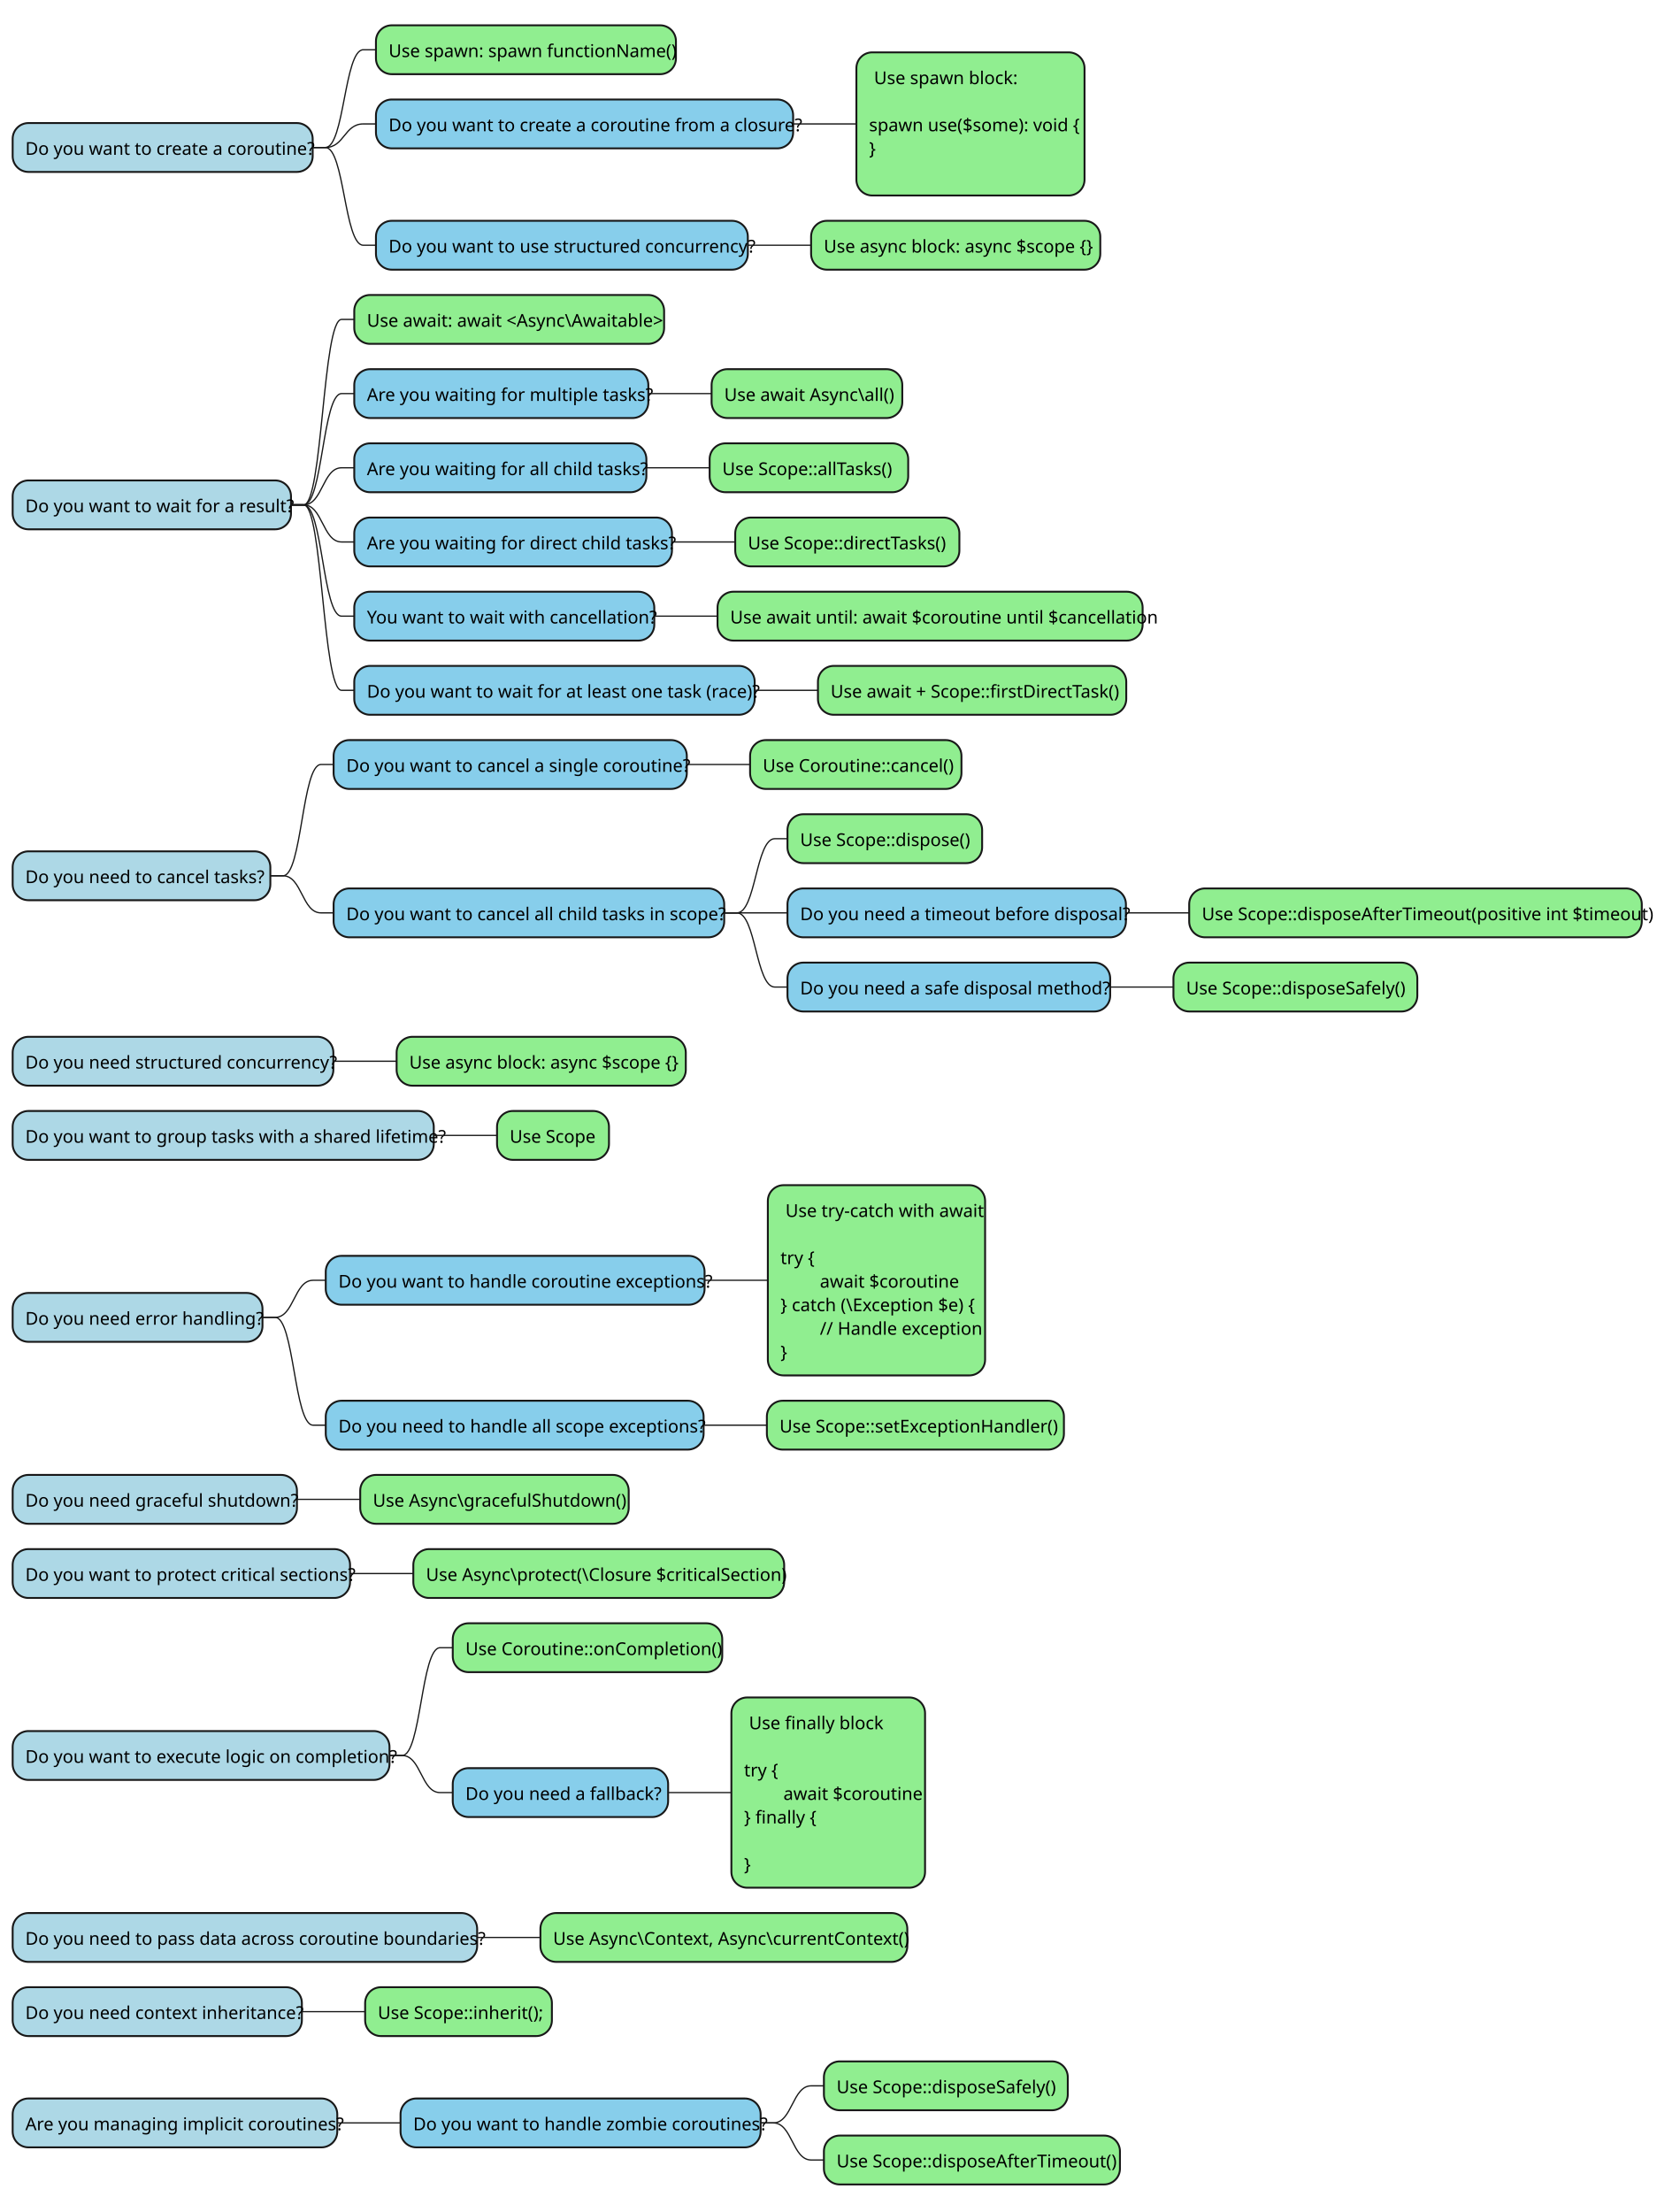
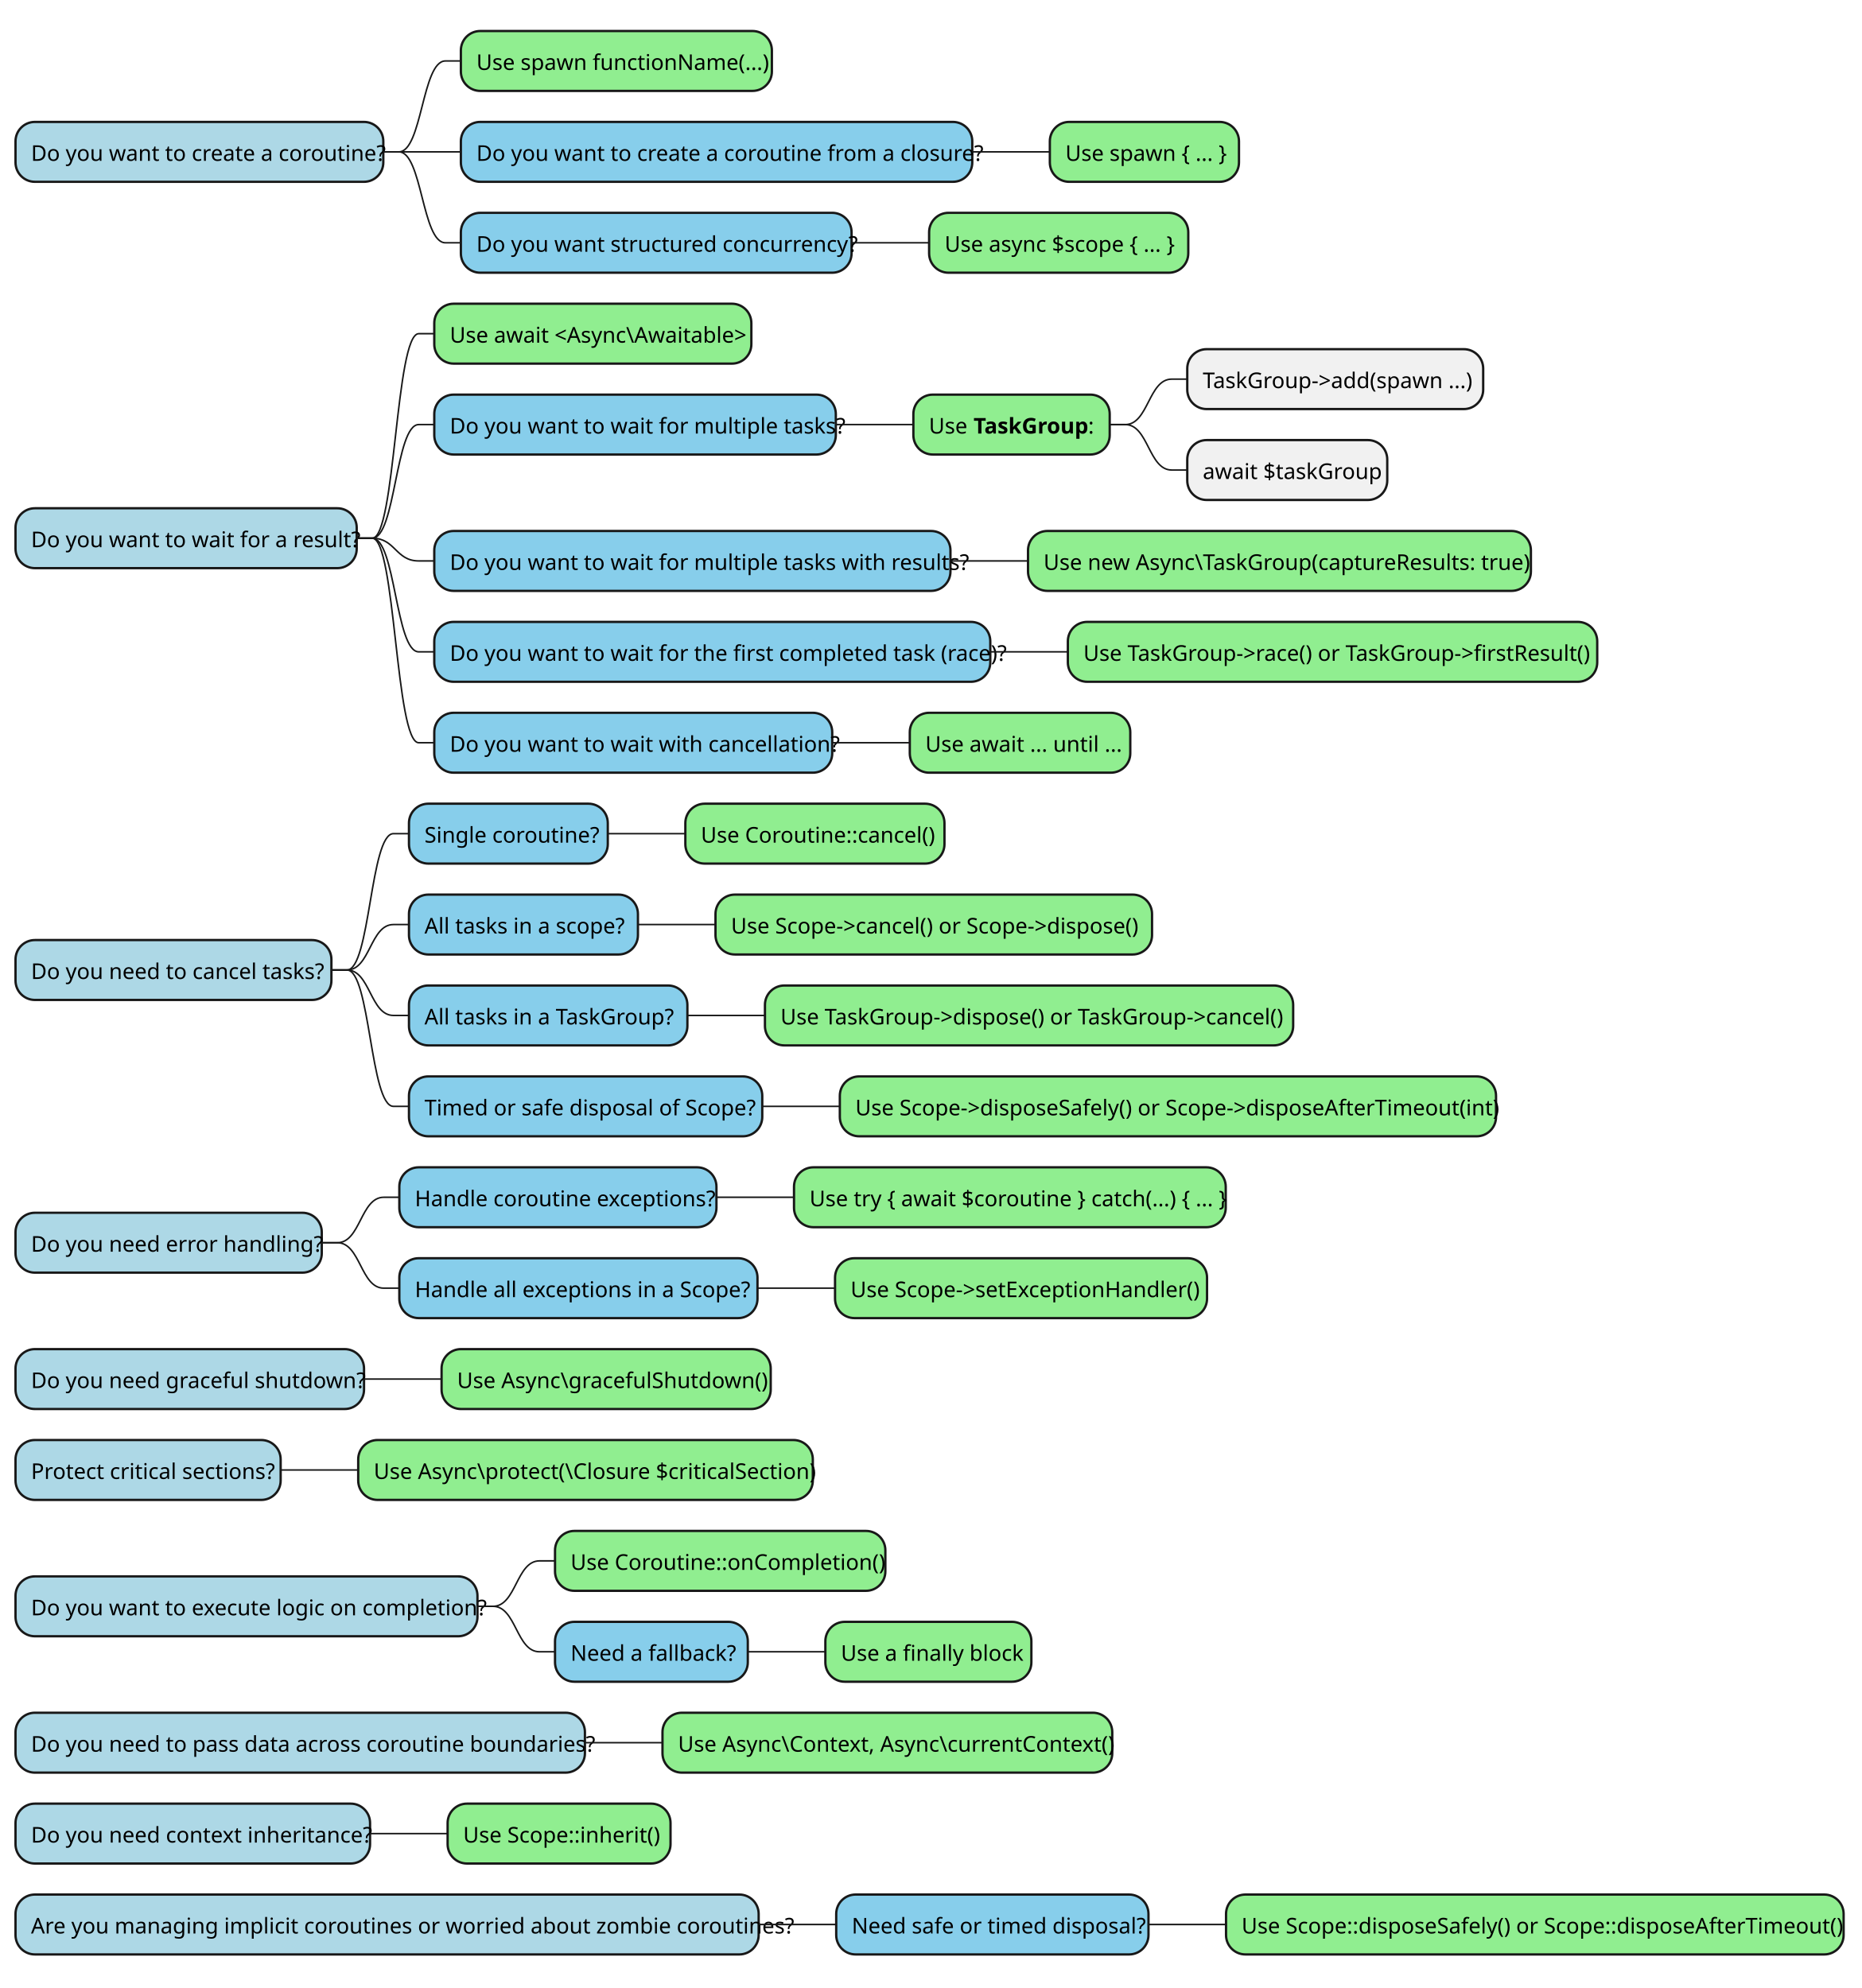
- <svg xmlns="http://www.w3.org/2000/svg" contentStyleType="text/css" height="1748px" preserveAspectRatio="none" style="width:1309px;height:1748px;background:#FFFFFF;" version="1.1" viewBox="0 0 1309 1748" width="1309px" zoomAndPan="magnify">
+ <svg xmlns="http://www.w3.org/2000/svg" contentStyleType="text/css" height="1282px" preserveAspectRatio="none" style="width:1200px;height:1282px;background:#FFFFFF;" version="1.1" viewBox="0 0 1200 1282" width="1200px" zoomAndPan="magnify">
  <defs />
  <g>
-     <rect fill="#ADD8E6" height="38.621" rx="12.5" ry="12.5" style="stroke:#181818;stroke-width:1.5;" width="237.13" x="10" y="97.242" />
-     <text fill="#000000" font-family="sans-serif" font-size="14" lengthAdjust="spacing" textLength="217.13" x="20" y="122.35">Do you want to create a coroutine?</text>
-     <rect fill="#90EE90" height="38.621" rx="12.5" ry="12.5" style="stroke:#181818;stroke-width:1.5;" width="237.096" x="297.13" y="20" />
-     <text fill="#000000" font-family="sans-serif" font-size="14" lengthAdjust="spacing" textLength="217.096" x="307.13" y="45.107">Use spawn: spawn functionName()</text>
-     <path d="M247.13,116.553 L257.13,116.553 C272.13,116.553 272.13,39.31 287.13,39.31 L297.13,39.31 " fill="none" style="stroke:#181818;stroke-width:1.0;" />
+     <rect fill="#ADD8E6" height="38.621" rx="12.5" ry="12.5" style="stroke:#181818;stroke-width:1.5;" width="237.13" x="10" y="78.621" />
+     <text fill="#000000" font-family="sans-serif" font-size="14" lengthAdjust="spacing" textLength="217.13" x="20" y="103.728">Do you want to create a coroutine?</text>
+     <rect fill="#90EE90" height="38.621" rx="12.5" ry="12.5" style="stroke:#181818;stroke-width:1.5;" width="200.517" x="297.13" y="20" />
+     <text fill="#000000" font-family="sans-serif" font-size="14" lengthAdjust="spacing" textLength="180.517" x="307.13" y="45.107">Use spawn functionName(...)</text>
+     <path d="M247.13,97.932 L257.13,97.932 C272.13,97.932 272.13,39.31 287.13,39.31 L297.13,39.31 " fill="none" style="stroke:#181818;stroke-width:1.0;" />
    <rect fill="#87CEEB" height="38.621" rx="12.5" ry="12.5" style="stroke:#181818;stroke-width:1.5;" width="329.716" x="297.13" y="78.621" />
    <text fill="#000000" font-family="sans-serif" font-size="14" lengthAdjust="spacing" textLength="309.716" x="307.13" y="103.728">Do you want to create a coroutine from a closure?</text>
-     <rect fill="#90EE90" height="113.106" rx="12.5" ry="12.5" style="stroke:#181818;stroke-width:1.5;" width="180.303" x="676.846" y="41.379" />
-     <text fill="#000000" font-family="sans-serif" font-size="14" lengthAdjust="spacing" textLength="109.717" x="690.735" y="66.486">Use spawn block:</text>
-     <text fill="#000000" font-family="sans-serif" font-size="14" lengthAdjust="spacing" textLength="3.89" x="686.846" y="85.107"> </text>
-     <text fill="#000000" font-family="sans-serif" font-size="14" lengthAdjust="spacing" textLength="160.303" x="686.846" y="103.728">spawn use($some): void {</text>
-     <text fill="#000000" font-family="sans-serif" font-size="14" lengthAdjust="spacing" textLength="4.676" x="686.846" y="122.35">}</text>
-     <text fill="#000000" font-family="sans-serif" font-size="14" lengthAdjust="spacing" textLength="3.89" x="686.846" y="140.971"> </text>
+     <rect fill="#90EE90" height="38.621" rx="12.5" ry="12.5" style="stroke:#181818;stroke-width:1.5;" width="121.944" x="676.846" y="78.621" />
+     <text fill="#000000" font-family="sans-serif" font-size="14" lengthAdjust="spacing" textLength="101.944" x="686.846" y="103.728">Use spawn { ... }</text>
    <path d="M626.846,97.932 L636.846,97.932 C651.846,97.932 651.846,97.932 666.846,97.932 L676.846,97.932 " fill="none" style="stroke:#181818;stroke-width:1.0;" />
-     <path d="M247.13,116.553 L257.13,116.553 C272.13,116.553 272.13,97.932 287.13,97.932 L297.13,97.932 " fill="none" style="stroke:#181818;stroke-width:1.0;" />
-     <rect fill="#87CEEB" height="38.621" rx="12.5" ry="12.5" style="stroke:#181818;stroke-width:1.5;" width="293.916" x="297.13" y="174.484" />
-     <text fill="#000000" font-family="sans-serif" font-size="14" lengthAdjust="spacing" textLength="273.916" x="307.13" y="199.592">Do you want to use structured concurrency?</text>
-     <rect fill="#90EE90" height="38.621" rx="12.5" ry="12.5" style="stroke:#181818;stroke-width:1.5;" width="228.558" x="641.046" y="174.484" />
-     <text fill="#000000" font-family="sans-serif" font-size="14" lengthAdjust="spacing" textLength="208.558" x="651.046" y="199.592">Use async block: async $scope {}</text>
-     <path d="M591.046,193.795 L601.046,193.795 C616.046,193.795 616.046,193.795 631.046,193.795 L641.046,193.795 " fill="none" style="stroke:#181818;stroke-width:1.0;" />
-     <path d="M247.13,116.553 L257.13,116.553 C272.13,116.553 272.13,193.795 287.13,193.795 L297.13,193.795 " fill="none" style="stroke:#181818;stroke-width:1.0;" />
-     <rect fill="#ADD8E6" height="38.621" rx="12.5" ry="12.5" style="stroke:#181818;stroke-width:1.5;" width="219.985" x="10" y="379.658" />
-     <text fill="#000000" font-family="sans-serif" font-size="14" lengthAdjust="spacing" textLength="199.985" x="20" y="404.766">Do you want to wait for a result?</text>
-     <rect fill="#90EE90" height="38.621" rx="12.5" ry="12.5" style="stroke:#181818;stroke-width:1.5;" width="244.889" x="279.985" y="233.106" />
-     <text fill="#000000" font-family="sans-serif" font-size="14" lengthAdjust="spacing" textLength="224.889" x="289.985" y="258.213">Use await: await &lt;Async\Awaitable&gt;</text>
-     <path d="M229.985,398.969 L239.985,398.969 C254.985,398.969 254.985,252.416 269.985,252.416 L279.985,252.416 " fill="none" style="stroke:#181818;stroke-width:1.0;" />
-     <rect fill="#87CEEB" height="38.621" rx="12.5" ry="12.5" style="stroke:#181818;stroke-width:1.5;" width="232.427" x="279.985" y="291.727" />
-     <text fill="#000000" font-family="sans-serif" font-size="14" lengthAdjust="spacing" textLength="212.427" x="289.985" y="316.834">Are you waiting for multiple tasks?</text>
-     <rect fill="#90EE90" height="38.621" rx="12.5" ry="12.5" style="stroke:#181818;stroke-width:1.5;" width="150.703" x="562.412" y="291.727" />
-     <text fill="#000000" font-family="sans-serif" font-size="14" lengthAdjust="spacing" textLength="130.703" x="572.412" y="316.834">Use await Async\all()</text>
-     <path d="M512.412,311.037 L522.412,311.037 C537.412,311.037 537.412,311.037 552.412,311.037 L562.412,311.037 " fill="none" style="stroke:#181818;stroke-width:1.0;" />
-     <path d="M229.985,398.969 L239.985,398.969 C254.985,398.969 254.985,311.037 269.985,311.037 L279.985,311.037 " fill="none" style="stroke:#181818;stroke-width:1.0;" />
-     <rect fill="#87CEEB" height="38.621" rx="12.5" ry="12.5" style="stroke:#181818;stroke-width:1.5;" width="230.875" x="279.985" y="350.348" />
-     <text fill="#000000" font-family="sans-serif" font-size="14" lengthAdjust="spacing" textLength="210.875" x="289.985" y="375.455">Are you waiting for all child tasks?</text>
-     <rect fill="#90EE90" height="38.621" rx="12.5" ry="12.5" style="stroke:#181818;stroke-width:1.5;" width="156.931" x="560.86" y="350.348" />
-     <text fill="#000000" font-family="sans-serif" font-size="14" lengthAdjust="spacing" textLength="136.931" x="570.86" y="375.455">Use Scope::allTasks()</text>
-     <path d="M510.86,369.658 L520.86,369.658 C535.86,369.658 535.86,369.658 550.86,369.658 L560.86,369.658 " fill="none" style="stroke:#181818;stroke-width:1.0;" />
-     <path d="M229.985,398.969 L239.985,398.969 C254.985,398.969 254.985,369.658 269.985,369.658 L279.985,369.658 " fill="none" style="stroke:#181818;stroke-width:1.0;" />
-     <rect fill="#87CEEB" height="38.621" rx="12.5" ry="12.5" style="stroke:#181818;stroke-width:1.5;" width="251.102" x="279.985" y="408.969" />
-     <text fill="#000000" font-family="sans-serif" font-size="14" lengthAdjust="spacing" textLength="231.102" x="289.985" y="434.076">Are you waiting for direct child tasks?</text>
-     <rect fill="#90EE90" height="38.621" rx="12.5" ry="12.5" style="stroke:#181818;stroke-width:1.5;" width="177.158" x="581.088" y="408.969" />
-     <text fill="#000000" font-family="sans-serif" font-size="14" lengthAdjust="spacing" textLength="157.158" x="591.088" y="434.076">Use Scope::directTasks()</text>
-     <path d="M531.088,428.279 L541.088,428.279 C556.088,428.279 556.088,428.279 571.088,428.279 L581.088,428.279 " fill="none" style="stroke:#181818;stroke-width:1.0;" />
-     <path d="M229.985,398.969 L239.985,398.969 C254.985,398.969 254.985,428.279 269.985,428.279 L279.985,428.279 " fill="none" style="stroke:#181818;stroke-width:1.0;" />
-     <rect fill="#87CEEB" height="38.621" rx="12.5" ry="12.5" style="stroke:#181818;stroke-width:1.5;" width="237.123" x="279.985" y="467.59" />
-     <text fill="#000000" font-family="sans-serif" font-size="14" lengthAdjust="spacing" textLength="217.123" x="289.985" y="492.697">You want to wait with cancellation?</text>
-     <rect fill="#90EE90" height="38.621" rx="12.5" ry="12.5" style="stroke:#181818;stroke-width:1.5;" width="335.957" x="567.108" y="467.59" />
-     <text fill="#000000" font-family="sans-serif" font-size="14" lengthAdjust="spacing" textLength="315.957" x="577.108" y="492.697">Use await until: await $coroutine until $cancellation</text>
-     <path d="M517.108,486.9 L527.108,486.9 C542.108,486.9 542.108,486.9 557.108,486.9 L567.108,486.9 " fill="none" style="stroke:#181818;stroke-width:1.0;" />
-     <path d="M229.985,398.969 L239.985,398.969 C254.985,398.969 254.985,486.9 269.985,486.9 L279.985,486.9 " fill="none" style="stroke:#181818;stroke-width:1.0;" />
-     <rect fill="#87CEEB" height="38.621" rx="12.5" ry="12.5" style="stroke:#181818;stroke-width:1.5;" width="316.475" x="279.985" y="526.211" />
-     <text fill="#000000" font-family="sans-serif" font-size="14" lengthAdjust="spacing" textLength="296.475" x="289.985" y="551.318">Do you want to wait for at least one task (race)?</text>
-     <rect fill="#90EE90" height="38.621" rx="12.5" ry="12.5" style="stroke:#181818;stroke-width:1.5;" width="243.672" x="646.46" y="526.211" />
-     <text fill="#000000" font-family="sans-serif" font-size="14" lengthAdjust="spacing" textLength="223.672" x="656.46" y="551.318">Use await + Scope::firstDirectTask()</text>
-     <path d="M596.46,545.521 L606.46,545.521 C621.46,545.521 621.46,545.521 636.46,545.521 L646.46,545.521 " fill="none" style="stroke:#181818;stroke-width:1.0;" />
-     <path d="M229.985,398.969 L239.985,398.969 C254.985,398.969 254.985,545.521 269.985,545.521 L279.985,545.521 " fill="none" style="stroke:#181818;stroke-width:1.0;" />
-     <rect fill="#ADD8E6" height="38.621" rx="12.5" ry="12.5" style="stroke:#181818;stroke-width:1.5;" width="203.668" x="10" y="672.764" />
-     <text fill="#000000" font-family="sans-serif" font-size="14" lengthAdjust="spacing" textLength="183.668" x="20" y="697.871">Do you need to cancel tasks?</text>
-     <rect fill="#87CEEB" height="38.621" rx="12.5" ry="12.5" style="stroke:#181818;stroke-width:1.5;" width="279.157" x="263.668" y="584.832" />
-     <text fill="#000000" font-family="sans-serif" font-size="14" lengthAdjust="spacing" textLength="259.157" x="273.668" y="609.939">Do you want to cancel a single coroutine?</text>
-     <rect fill="#90EE90" height="38.621" rx="12.5" ry="12.5" style="stroke:#181818;stroke-width:1.5;" width="167.061" x="592.825" y="584.832" />
-     <text fill="#000000" font-family="sans-serif" font-size="14" lengthAdjust="spacing" textLength="147.061" x="602.825" y="609.939">Use Coroutine::cancel()</text>
-     <path d="M542.825,604.143 L552.825,604.143 C567.825,604.143 567.825,604.143 582.825,604.143 L592.825,604.143 " fill="none" style="stroke:#181818;stroke-width:1.0;" />
-     <path d="M213.668,692.074 L223.668,692.074 C238.668,692.074 238.668,604.143 253.668,604.143 L263.668,604.143 " fill="none" style="stroke:#181818;stroke-width:1.0;" />
-     <rect fill="#87CEEB" height="38.621" rx="12.5" ry="12.5" style="stroke:#181818;stroke-width:1.5;" width="308.709" x="263.668" y="702.074" />
-     <text fill="#000000" font-family="sans-serif" font-size="14" lengthAdjust="spacing" textLength="288.709" x="273.668" y="727.182">Do you want to cancel all child tasks in scope?</text>
-     <rect fill="#90EE90" height="38.621" rx="12.5" ry="12.5" style="stroke:#181818;stroke-width:1.5;" width="153.841" x="622.377" y="643.453" />
-     <text fill="#000000" font-family="sans-serif" font-size="14" lengthAdjust="spacing" textLength="133.841" x="632.377" y="668.561">Use Scope::dispose()</text>
-     <path d="M572.377,721.385 L582.377,721.385 C597.377,721.385 597.377,662.764 612.377,662.764 L622.377,662.764 " fill="none" style="stroke:#181818;stroke-width:1.0;" />
-     <rect fill="#87CEEB" height="38.621" rx="12.5" ry="12.5" style="stroke:#181818;stroke-width:1.5;" width="267.495" x="622.377" y="702.074" />
-     <text fill="#000000" font-family="sans-serif" font-size="14" lengthAdjust="spacing" textLength="247.495" x="632.377" y="727.182">Do you need a timeout before disposal?</text>
-     <rect fill="#90EE90" height="38.621" rx="12.5" ry="12.5" style="stroke:#181818;stroke-width:1.5;" width="357.709" x="939.872" y="702.074" />
-     <text fill="#000000" font-family="sans-serif" font-size="14" lengthAdjust="spacing" textLength="337.709" x="949.872" y="727.182">Use Scope::disposeAfterTimeout(positive int $timeout)</text>
-     <path d="M889.872,721.385 L899.872,721.385 C914.872,721.385 914.872,721.385 929.872,721.385 L939.872,721.385 " fill="none" style="stroke:#181818;stroke-width:1.0;" />
-     <path d="M572.377,721.385 L582.377,721.385 C597.377,721.385 597.377,721.385 612.377,721.385 L622.377,721.385 " fill="none" style="stroke:#181818;stroke-width:1.0;" />
-     <rect fill="#87CEEB" height="38.621" rx="12.5" ry="12.5" style="stroke:#181818;stroke-width:1.5;" width="255.047" x="622.377" y="760.695" />
-     <text fill="#000000" font-family="sans-serif" font-size="14" lengthAdjust="spacing" textLength="235.047" x="632.377" y="785.803">Do you need a safe disposal method?</text>
-     <rect fill="#90EE90" height="38.621" rx="12.5" ry="12.5" style="stroke:#181818;stroke-width:1.5;" width="192.751" x="927.424" y="760.695" />
-     <text fill="#000000" font-family="sans-serif" font-size="14" lengthAdjust="spacing" textLength="172.751" x="937.424" y="785.803">Use Scope::disposeSafely()</text>
-     <path d="M877.424,780.006 L887.424,780.006 C902.424,780.006 902.424,780.006 917.424,780.006 L927.424,780.006 " fill="none" style="stroke:#181818;stroke-width:1.0;" />
-     <path d="M572.377,721.385 L582.377,721.385 C597.377,721.385 597.377,780.006 612.377,780.006 L622.377,780.006 " fill="none" style="stroke:#181818;stroke-width:1.0;" />
-     <path d="M213.668,692.074 L223.668,692.074 C238.668,692.074 238.668,721.385 253.668,721.385 L263.668,721.385 " fill="none" style="stroke:#181818;stroke-width:1.0;" />
-     <rect fill="#ADD8E6" height="38.621" rx="12.5" ry="12.5" style="stroke:#181818;stroke-width:1.5;" width="253.461" x="10" y="819.316" />
-     <text fill="#000000" font-family="sans-serif" font-size="14" lengthAdjust="spacing" textLength="233.461" x="20" y="844.424">Do you need structured concurrency?</text>
-     <rect fill="#90EE90" height="38.621" rx="12.5" ry="12.5" style="stroke:#181818;stroke-width:1.5;" width="228.558" x="313.461" y="819.316" />
-     <text fill="#000000" font-family="sans-serif" font-size="14" lengthAdjust="spacing" textLength="208.558" x="323.461" y="844.424">Use async block: async $scope {}</text>
-     <path d="M263.461,838.627 L273.461,838.627 C288.461,838.627 288.461,838.627 303.461,838.627 L313.461,838.627 " fill="none" style="stroke:#181818;stroke-width:1.0;" />
-     <rect fill="#ADD8E6" height="38.621" rx="12.5" ry="12.5" style="stroke:#181818;stroke-width:1.5;" width="332.826" x="10" y="877.938" />
-     <text fill="#000000" font-family="sans-serif" font-size="14" lengthAdjust="spacing" textLength="312.826" x="20" y="903.045">Do you want to group tasks with a shared lifetime?</text>
-     <rect fill="#90EE90" height="38.621" rx="12.5" ry="12.5" style="stroke:#181818;stroke-width:1.5;" width="88.482" x="392.826" y="877.938" />
-     <text fill="#000000" font-family="sans-serif" font-size="14" lengthAdjust="spacing" textLength="68.482" x="402.826" y="903.045">Use Scope</text>
-     <path d="M342.826,897.248 L352.826,897.248 C367.826,897.248 367.826,897.248 382.826,897.248 L392.826,897.248 " fill="none" style="stroke:#181818;stroke-width:1.0;" />
-     <rect fill="#ADD8E6" height="38.621" rx="12.5" ry="12.5" style="stroke:#181818;stroke-width:1.5;" width="197.454" x="10" y="1021.732" />
-     <text fill="#000000" font-family="sans-serif" font-size="14" lengthAdjust="spacing" textLength="177.454" x="20" y="1046.84">Do you need error handling?</text>
-     <rect fill="#87CEEB" height="38.621" rx="12.5" ry="12.5" style="stroke:#181818;stroke-width:1.5;" width="299.405" x="257.454" y="992.422" />
-     <text fill="#000000" font-family="sans-serif" font-size="14" lengthAdjust="spacing" textLength="279.405" x="267.454" y="1017.529">Do you want to handle coroutine exceptions?</text>
-     <rect fill="#90EE90" height="150.348" rx="12.5" ry="12.5" style="stroke:#181818;stroke-width:1.5;" width="171.71" x="606.859" y="936.559" />
-     <text fill="#000000" font-family="sans-serif" font-size="14" lengthAdjust="spacing" textLength="147.82" x="620.749" y="961.666">Use try-catch with await</text>
-     <text fill="#000000" font-family="sans-serif" font-size="14" lengthAdjust="spacing" textLength="3.89" x="616.859" y="980.287"> </text>
-     <text fill="#000000" font-family="sans-serif" font-size="14" lengthAdjust="spacing" textLength="24.117" x="616.859" y="998.908">try {</text>
-     <text fill="#000000" font-family="sans-serif" font-size="14" lengthAdjust="spacing" textLength="101.951" x="647.977" y="1017.529">await $coroutine</text>
-     <text fill="#000000" font-family="sans-serif" font-size="14" lengthAdjust="spacing" textLength="148.641" x="616.859" y="1036.15">} catch (\Exception $e) {</text>
-     <text fill="#000000" font-family="sans-serif" font-size="14" lengthAdjust="spacing" textLength="119.855" x="647.977" y="1054.772">// Handle exception</text>
-     <text fill="#000000" font-family="sans-serif" font-size="14" lengthAdjust="spacing" textLength="4.676" x="616.859" y="1073.393">}</text>
-     <path d="M556.859,1011.732 L566.859,1011.732 C581.859,1011.732 581.859,1011.732 596.859,1011.732 L606.859,1011.732 " fill="none" style="stroke:#181818;stroke-width:1.0;" />
-     <path d="M207.454,1041.043 L217.454,1041.043 C232.454,1041.043 232.454,1011.732 247.454,1011.732 L257.454,1011.732 " fill="none" style="stroke:#181818;stroke-width:1.0;" />
-     <rect fill="#87CEEB" height="38.621" rx="12.5" ry="12.5" style="stroke:#181818;stroke-width:1.5;" width="298.64" x="257.454" y="1106.906" />
-     <text fill="#000000" font-family="sans-serif" font-size="14" lengthAdjust="spacing" textLength="278.64" x="267.454" y="1132.014">Do you need to handle all scope exceptions?</text>
-     <rect fill="#90EE90" height="38.621" rx="12.5" ry="12.5" style="stroke:#181818;stroke-width:1.5;" width="234.772" x="606.094" y="1106.906" />
-     <text fill="#000000" font-family="sans-serif" font-size="14" lengthAdjust="spacing" textLength="214.772" x="616.094" y="1132.014">Use Scope::setExceptionHandler()</text>
-     <path d="M556.094,1126.217 L566.094,1126.217 C581.094,1126.217 581.094,1126.217 596.094,1126.217 L606.094,1126.217 " fill="none" style="stroke:#181818;stroke-width:1.0;" />
-     <path d="M207.454,1041.043 L217.454,1041.043 C232.454,1041.043 232.454,1126.217 247.454,1126.217 L257.454,1126.217 " fill="none" style="stroke:#181818;stroke-width:1.0;" />
-     <rect fill="#ADD8E6" height="38.621" rx="12.5" ry="12.5" style="stroke:#181818;stroke-width:1.5;" width="224.695" x="10" y="1165.527" />
-     <text fill="#000000" font-family="sans-serif" font-size="14" lengthAdjust="spacing" textLength="204.695" x="20" y="1190.635">Do you need graceful shutdown?</text>
-     <rect fill="#90EE90" height="38.621" rx="12.5" ry="12.5" style="stroke:#181818;stroke-width:1.5;" width="212.199" x="284.695" y="1165.527" />
-     <text fill="#000000" font-family="sans-serif" font-size="14" lengthAdjust="spacing" textLength="192.199" x="294.695" y="1190.635">Use Async\gracefulShutdown()</text>
-     <path d="M234.695,1184.838 L244.695,1184.838 C259.695,1184.838 259.695,1184.838 274.695,1184.838 L284.695,1184.838 " fill="none" style="stroke:#181818;stroke-width:1.0;" />
-     <rect fill="#ADD8E6" height="38.621" rx="12.5" ry="12.5" style="stroke:#181818;stroke-width:1.5;" width="266.668" x="10" y="1224.148" />
-     <text fill="#000000" font-family="sans-serif" font-size="14" lengthAdjust="spacing" textLength="246.668" x="20" y="1249.256">Do you want to protect critical sections?</text>
-     <rect fill="#90EE90" height="38.621" rx="12.5" ry="12.5" style="stroke:#181818;stroke-width:1.5;" width="293.096" x="326.668" y="1224.148" />
-     <text fill="#000000" font-family="sans-serif" font-size="14" lengthAdjust="spacing" textLength="273.096" x="336.668" y="1249.256">Use Async\protect(\Closure $criticalSection)</text>
-     <path d="M276.668,1243.459 L286.668,1243.459 C301.668,1243.459 301.668,1243.459 316.668,1243.459 L326.668,1243.459 " fill="none" style="stroke:#181818;stroke-width:1.0;" />
-     <rect fill="#ADD8E6" height="38.621" rx="12.5" ry="12.5" style="stroke:#181818;stroke-width:1.5;" width="297.833" x="10" y="1367.943" />
-     <text fill="#000000" font-family="sans-serif" font-size="14" lengthAdjust="spacing" textLength="277.833" x="20" y="1393.051">Do you want to execute logic on completion?</text>
-     <rect fill="#90EE90" height="38.621" rx="12.5" ry="12.5" style="stroke:#181818;stroke-width:1.5;" width="212.978" x="357.833" y="1282.77" />
-     <text fill="#000000" font-family="sans-serif" font-size="14" lengthAdjust="spacing" textLength="192.978" x="367.833" y="1307.877">Use Coroutine::onCompletion()</text>
-     <path d="M307.833,1387.254 L317.833,1387.254 C332.833,1387.254 332.833,1302.08 347.833,1302.08 L357.833,1302.08 " fill="none" style="stroke:#181818;stroke-width:1.0;" />
-     <rect fill="#87CEEB" height="38.621" rx="12.5" ry="12.5" style="stroke:#181818;stroke-width:1.5;" width="170.213" x="357.833" y="1397.254" />
-     <text fill="#000000" font-family="sans-serif" font-size="14" lengthAdjust="spacing" textLength="150.213" x="367.833" y="1422.361">Do you need a fallback?</text>
-     <rect fill="#90EE90" height="150.348" rx="12.5" ry="12.5" style="stroke:#181818;stroke-width:1.5;" width="153.068" x="578.046" y="1341.391" />
-     <text fill="#000000" font-family="sans-serif" font-size="14" lengthAdjust="spacing" textLength="101.151" x="591.936" y="1366.498">Use finally block</text>
-     <text fill="#000000" font-family="sans-serif" font-size="14" lengthAdjust="spacing" textLength="3.89" x="588.046" y="1385.119"> </text>
-     <text fill="#000000" font-family="sans-serif" font-size="14" lengthAdjust="spacing" textLength="24.117" x="588.046" y="1403.74">try {</text>
-     <text fill="#000000" font-family="sans-serif" font-size="14" lengthAdjust="spacing" textLength="101.951" x="619.163" y="1422.361">await $coroutine</text>
-     <text fill="#000000" font-family="sans-serif" font-size="14" lengthAdjust="spacing" textLength="52.924" x="588.046" y="1440.982">} finally {</text>
-     <text fill="#000000" font-family="sans-serif" font-size="14" lengthAdjust="spacing" textLength="3.89" x="588.046" y="1459.603"> </text>
-     <text fill="#000000" font-family="sans-serif" font-size="14" lengthAdjust="spacing" textLength="4.676" x="588.046" y="1478.225">}</text>
-     <path d="M528.046,1416.564 L538.046,1416.564 C553.046,1416.564 553.046,1416.564 568.046,1416.564 L578.046,1416.564 " fill="none" style="stroke:#181818;stroke-width:1.0;" />
-     <path d="M307.833,1387.254 L317.833,1387.254 C332.833,1387.254 332.833,1416.564 347.833,1416.564 L357.833,1416.564 " fill="none" style="stroke:#181818;stroke-width:1.0;" />
-     <rect fill="#ADD8E6" height="38.621" rx="12.5" ry="12.5" style="stroke:#181818;stroke-width:1.5;" width="367.115" x="10" y="1511.738" />
-     <text fill="#000000" font-family="sans-serif" font-size="14" lengthAdjust="spacing" textLength="347.115" x="20" y="1536.846">Do you need to pass data across coroutine boundaries?</text>
-     <rect fill="#90EE90" height="38.621" rx="12.5" ry="12.5" style="stroke:#181818;stroke-width:1.5;" width="289.985" x="427.115" y="1511.738" />
-     <text fill="#000000" font-family="sans-serif" font-size="14" lengthAdjust="spacing" textLength="269.985" x="437.115" y="1536.846">Use Async\Context, Async\currentContext()</text>
-     <path d="M377.115,1531.049 L387.115,1531.049 C402.115,1531.049 402.115,1531.049 417.115,1531.049 L427.115,1531.049 " fill="none" style="stroke:#181818;stroke-width:1.0;" />
-     <rect fill="#ADD8E6" height="38.621" rx="12.5" ry="12.5" style="stroke:#181818;stroke-width:1.5;" width="228.585" x="10" y="1570.359" />
-     <text fill="#000000" font-family="sans-serif" font-size="14" lengthAdjust="spacing" textLength="208.585" x="20" y="1595.467">Do you need context inheritance?</text>
-     <rect fill="#90EE90" height="38.621" rx="12.5" ry="12.5" style="stroke:#181818;stroke-width:1.5;" width="147.606" x="288.585" y="1570.359" />
-     <text fill="#000000" font-family="sans-serif" font-size="14" lengthAdjust="spacing" textLength="127.606" x="298.585" y="1595.467">Use Scope::inherit();</text>
-     <path d="M238.585,1589.67 L248.585,1589.67 C263.585,1589.67 263.585,1589.67 278.585,1589.67 L288.585,1589.67 " fill="none" style="stroke:#181818;stroke-width:1.0;" />
-     <rect fill="#ADD8E6" height="38.621" rx="12.5" ry="12.5" style="stroke:#181818;stroke-width:1.5;" width="256.565" x="10" y="1658.291" />
-     <text fill="#000000" font-family="sans-serif" font-size="14" lengthAdjust="spacing" textLength="236.565" x="20" y="1683.398">Are you managing implicit coroutines?</text>
-     <rect fill="#87CEEB" height="38.621" rx="12.5" ry="12.5" style="stroke:#181818;stroke-width:1.5;" width="284.606" x="316.565" y="1658.291" />
-     <text fill="#000000" font-family="sans-serif" font-size="14" lengthAdjust="spacing" textLength="264.606" x="326.565" y="1683.398">Do you want to handle zombie coroutines?</text>
-     <rect fill="#90EE90" height="38.621" rx="12.5" ry="12.5" style="stroke:#181818;stroke-width:1.5;" width="192.751" x="651.17" y="1628.98" />
-     <text fill="#000000" font-family="sans-serif" font-size="14" lengthAdjust="spacing" textLength="172.751" x="661.17" y="1654.088">Use Scope::disposeSafely()</text>
-     <path d="M601.17,1677.602 L611.17,1677.602 C626.17,1677.602 626.17,1648.291 641.17,1648.291 L651.17,1648.291 " fill="none" style="stroke:#181818;stroke-width:1.0;" />
-     <rect fill="#90EE90" height="38.621" rx="12.5" ry="12.5" style="stroke:#181818;stroke-width:1.5;" width="233.978" x="651.17" y="1687.602" />
-     <text fill="#000000" font-family="sans-serif" font-size="14" lengthAdjust="spacing" textLength="213.978" x="661.17" y="1712.709">Use Scope::disposeAfterTimeout()</text>
-     <path d="M601.17,1677.602 L611.17,1677.602 C626.17,1677.602 626.17,1706.912 641.17,1706.912 L651.17,1706.912 " fill="none" style="stroke:#181818;stroke-width:1.0;" />
-     <path d="M266.565,1677.602 L276.565,1677.602 C291.565,1677.602 291.565,1677.602 306.565,1677.602 L316.565,1677.602 " fill="none" style="stroke:#181818;stroke-width:1.0;" />
+     <path d="M247.13,97.932 L257.13,97.932 C272.13,97.932 272.13,97.932 287.13,97.932 L297.13,97.932 " fill="none" style="stroke:#181818;stroke-width:1.0;" />
+     <rect fill="#87CEEB" height="38.621" rx="12.5" ry="12.5" style="stroke:#181818;stroke-width:1.5;" width="251.889" x="297.13" y="137.242" />
+     <text fill="#000000" font-family="sans-serif" font-size="14" lengthAdjust="spacing" textLength="231.889" x="307.13" y="162.35">Do you want structured concurrency?</text>
+     <rect fill="#90EE90" height="38.621" rx="12.5" ry="12.5" style="stroke:#181818;stroke-width:1.5;" width="167.082" x="599.019" y="137.242" />
+     <text fill="#000000" font-family="sans-serif" font-size="14" lengthAdjust="spacing" textLength="147.082" x="609.019" y="162.35">Use async $scope { ... }</text>
+     <path d="M549.019,156.553 L559.019,156.553 C574.019,156.553 574.019,156.553 589.019,156.553 L599.019,156.553 " fill="none" style="stroke:#181818;stroke-width:1.0;" />
+     <path d="M247.13,97.932 L257.13,97.932 C272.13,97.932 272.13,156.553 287.13,156.553 L297.13,156.553 " fill="none" style="stroke:#181818;stroke-width:1.0;" />
+     <rect fill="#ADD8E6" height="38.621" rx="12.5" ry="12.5" style="stroke:#181818;stroke-width:1.5;" width="219.985" x="10" y="327.761" />
+     <text fill="#000000" font-family="sans-serif" font-size="14" lengthAdjust="spacing" textLength="199.985" x="20" y="352.868">Do you want to wait for a result?</text>
+     <rect fill="#90EE90" height="38.621" rx="12.5" ry="12.5" style="stroke:#181818;stroke-width:1.5;" width="204.427" x="279.985" y="195.863" />
+     <text fill="#000000" font-family="sans-serif" font-size="14" lengthAdjust="spacing" textLength="184.427" x="289.985" y="220.971">Use await &lt;Async\Awaitable&gt;</text>
+     <path d="M229.985,347.071 L239.985,347.071 C254.985,347.071 254.985,215.174 269.985,215.174 L279.985,215.174 " fill="none" style="stroke:#181818;stroke-width:1.0;" />
+     <rect fill="#87CEEB" height="38.621" rx="12.5" ry="12.5" style="stroke:#181818;stroke-width:1.5;" width="258.882" x="279.985" y="254.484" />
+     <text fill="#000000" font-family="sans-serif" font-size="14" lengthAdjust="spacing" textLength="238.882" x="289.985" y="279.592">Do you want to wait for multiple tasks?</text>
+     <rect fill="#90EE90" height="38.621" rx="12.5" ry="12.5" style="stroke:#181818;stroke-width:1.5;" width="126.579" x="588.867" y="254.484" />
+     <text fill="#000000" font-family="sans-serif" font-size="14" lengthAdjust="spacing" textLength="24.896" x="598.867" y="279.592">Use</text>
+     <text fill="#000000" font-family="sans-serif" font-size="14" font-weight="bold" lengthAdjust="spacing" textLength="73.903" x="627.653" y="279.592">TaskGroup</text>
+     <text fill="#000000" font-family="sans-serif" font-size="14" lengthAdjust="spacing" textLength="3.89" x="701.557" y="279.592">:</text>
+     <rect fill="#F1F1F1" height="38.621" rx="12.5" ry="12.5" style="stroke:#181818;stroke-width:1.5;" width="190.796" x="765.446" y="225.174" />
+     <text fill="#000000" font-family="sans-serif" font-size="14" lengthAdjust="spacing" textLength="170.796" x="775.446" y="250.281">TaskGroup-&gt;add(spawn ...)</text>
+     <path d="M715.446,273.795 L725.446,273.795 C740.446,273.795 740.446,244.484 755.446,244.484 L765.446,244.484 " fill="none" style="stroke:#181818;stroke-width:1.0;" />
+     <rect fill="#F1F1F1" height="38.621" rx="12.5" ry="12.5" style="stroke:#181818;stroke-width:1.5;" width="128.944" x="765.446" y="283.795" />
+     <text fill="#000000" font-family="sans-serif" font-size="14" lengthAdjust="spacing" textLength="108.944" x="775.446" y="308.902">await $taskGroup</text>
+     <path d="M715.446,273.795 L725.446,273.795 C740.446,273.795 740.446,303.106 755.446,303.106 L765.446,303.106 " fill="none" style="stroke:#181818;stroke-width:1.0;" />
+     <path d="M538.867,273.795 L548.867,273.795 C563.867,273.795 563.867,273.795 578.867,273.795 L588.867,273.795 " fill="none" style="stroke:#181818;stroke-width:1.0;" />
+     <path d="M229.985,347.071 L239.985,347.071 C254.985,347.071 254.985,273.795 269.985,273.795 L279.985,273.795 " fill="none" style="stroke:#181818;stroke-width:1.0;" />
+     <rect fill="#87CEEB" height="38.621" rx="12.5" ry="12.5" style="stroke:#181818;stroke-width:1.5;" width="332.792" x="279.985" y="342.416" />
+     <text fill="#000000" font-family="sans-serif" font-size="14" lengthAdjust="spacing" textLength="312.792" x="289.985" y="367.523">Do you want to wait for multiple tasks with results?</text>
+     <rect fill="#90EE90" height="38.621" rx="12.5" ry="12.5" style="stroke:#181818;stroke-width:1.5;" width="324.227" x="662.777" y="342.416" />
+     <text fill="#000000" font-family="sans-serif" font-size="14" lengthAdjust="spacing" textLength="304.227" x="672.777" y="367.523">Use new Async\TaskGroup(captureResults: true)</text>
+     <path d="M612.777,361.727 L622.777,361.727 C637.777,361.727 637.777,361.727 652.777,361.727 L662.777,361.727 " fill="none" style="stroke:#181818;stroke-width:1.0;" />
+     <path d="M229.985,347.071 L239.985,347.071 C254.985,347.071 254.985,361.727 269.985,361.727 L279.985,361.727 " fill="none" style="stroke:#181818;stroke-width:1.0;" />
+     <rect fill="#87CEEB" height="38.621" rx="12.5" ry="12.5" style="stroke:#181818;stroke-width:1.5;" width="358.475" x="279.985" y="401.037" />
+     <text fill="#000000" font-family="sans-serif" font-size="14" lengthAdjust="spacing" textLength="338.475" x="289.985" y="426.144">Do you want to wait for the first completed task (race)?</text>
+     <rect fill="#90EE90" height="38.621" rx="12.5" ry="12.5" style="stroke:#181818;stroke-width:1.5;" width="341.303" x="688.46" y="401.037" />
+     <text fill="#000000" font-family="sans-serif" font-size="14" lengthAdjust="spacing" textLength="321.303" x="698.46" y="426.144">Use TaskGroup-&gt;race() or TaskGroup-&gt;firstResult()</text>
+     <path d="M638.46,420.348 L648.46,420.348 C663.46,420.348 663.46,420.348 678.46,420.348 L688.46,420.348 " fill="none" style="stroke:#181818;stroke-width:1.0;" />
+     <path d="M229.985,347.071 L239.985,347.071 C254.985,347.071 254.985,420.348 269.985,420.348 L279.985,420.348 " fill="none" style="stroke:#181818;stroke-width:1.0;" />
+     <rect fill="#87CEEB" height="38.621" rx="12.5" ry="12.5" style="stroke:#181818;stroke-width:1.5;" width="256.571" x="279.985" y="459.658" />
+     <text fill="#000000" font-family="sans-serif" font-size="14" lengthAdjust="spacing" textLength="236.571" x="289.985" y="484.766">Do you want to wait with cancellation?</text>
+     <rect fill="#90EE90" height="38.621" rx="12.5" ry="12.5" style="stroke:#181818;stroke-width:1.5;" width="142.158" x="586.557" y="459.658" />
+     <text fill="#000000" font-family="sans-serif" font-size="14" lengthAdjust="spacing" textLength="122.158" x="596.557" y="484.766">Use await ... until ...</text>
+     <path d="M536.557,478.969 L546.557,478.969 C561.557,478.969 561.557,478.969 576.557,478.969 L586.557,478.969 " fill="none" style="stroke:#181818;stroke-width:1.0;" />
+     <path d="M229.985,347.071 L239.985,347.071 C254.985,347.071 254.985,478.969 269.985,478.969 L279.985,478.969 " fill="none" style="stroke:#181818;stroke-width:1.0;" />
+     <rect fill="#ADD8E6" height="38.621" rx="12.5" ry="12.5" style="stroke:#181818;stroke-width:1.5;" width="203.668" x="10" y="606.211" />
+     <text fill="#000000" font-family="sans-serif" font-size="14" lengthAdjust="spacing" textLength="183.668" x="20" y="631.318">Do you need to cancel tasks?</text>
+     <rect fill="#87CEEB" height="38.621" rx="12.5" ry="12.5" style="stroke:#181818;stroke-width:1.5;" width="128.185" x="263.668" y="518.279" />
+     <text fill="#000000" font-family="sans-serif" font-size="14" lengthAdjust="spacing" textLength="108.186" x="273.668" y="543.387">Single coroutine?</text>
+     <rect fill="#90EE90" height="38.621" rx="12.5" ry="12.5" style="stroke:#181818;stroke-width:1.5;" width="167.061" x="441.853" y="518.279" />
+     <text fill="#000000" font-family="sans-serif" font-size="14" lengthAdjust="spacing" textLength="147.061" x="451.853" y="543.387">Use Coroutine::cancel()</text>
+     <path d="M391.853,537.59 L401.853,537.59 C416.853,537.59 416.853,537.59 431.853,537.59 L441.853,537.59 " fill="none" style="stroke:#181818;stroke-width:1.0;" />
+     <path d="M213.668,625.521 L223.668,625.521 C238.668,625.521 238.668,537.59 253.668,537.59 L263.668,537.59 " fill="none" style="stroke:#181818;stroke-width:1.0;" />
+     <rect fill="#87CEEB" height="38.621" rx="12.5" ry="12.5" style="stroke:#181818;stroke-width:1.5;" width="147.62" x="263.668" y="576.9" />
+     <text fill="#000000" font-family="sans-serif" font-size="14" lengthAdjust="spacing" textLength="127.62" x="273.668" y="602.008">All tasks in a scope?</text>
+     <rect fill="#90EE90" height="38.621" rx="12.5" ry="12.5" style="stroke:#181818;stroke-width:1.5;" width="281.454" x="461.288" y="576.9" />
+     <text fill="#000000" font-family="sans-serif" font-size="14" lengthAdjust="spacing" textLength="261.454" x="471.288" y="602.008">Use Scope-&gt;cancel() or Scope-&gt;dispose()</text>
+     <path d="M411.288,596.211 L421.288,596.211 C436.288,596.211 436.288,596.211 451.288,596.211 L461.288,596.211 " fill="none" style="stroke:#181818;stroke-width:1.0;" />
+     <path d="M213.668,625.521 L223.668,625.521 C238.668,625.521 238.668,596.211 253.668,596.211 L263.668,596.211 " fill="none" style="stroke:#181818;stroke-width:1.0;" />
+     <rect fill="#87CEEB" height="38.621" rx="12.5" ry="12.5" style="stroke:#181818;stroke-width:1.5;" width="179.51" x="263.668" y="635.521" />
+     <text fill="#000000" font-family="sans-serif" font-size="14" lengthAdjust="spacing" textLength="159.51" x="273.668" y="660.629">All tasks in a TaskGroup?</text>
+     <rect fill="#90EE90" height="38.621" rx="12.5" ry="12.5" style="stroke:#181818;stroke-width:1.5;" width="340.558" x="493.178" y="635.521" />
+     <text fill="#000000" font-family="sans-serif" font-size="14" lengthAdjust="spacing" textLength="320.558" x="503.178" y="660.629">Use TaskGroup-&gt;dispose() or TaskGroup-&gt;cancel()</text>
+     <path d="M443.178,654.832 L453.178,654.832 C468.178,654.832 468.178,654.832 483.178,654.832 L493.178,654.832 " fill="none" style="stroke:#181818;stroke-width:1.0;" />
+     <path d="M213.668,625.521 L223.668,625.521 C238.668,625.521 238.668,654.832 253.668,654.832 L263.668,654.832 " fill="none" style="stroke:#181818;stroke-width:1.0;" />
+     <rect fill="#87CEEB" height="38.621" rx="12.5" ry="12.5" style="stroke:#181818;stroke-width:1.5;" width="227.778" x="263.668" y="694.143" />
+     <text fill="#000000" font-family="sans-serif" font-size="14" lengthAdjust="spacing" textLength="207.778" x="273.668" y="719.25">Timed or safe disposal of Scope?</text>
+     <rect fill="#90EE90" height="38.621" rx="12.5" ry="12.5" style="stroke:#181818;stroke-width:1.5;" width="423.074" x="541.446" y="694.143" />
+     <text fill="#000000" font-family="sans-serif" font-size="14" lengthAdjust="spacing" textLength="403.074" x="551.446" y="719.25">Use Scope-&gt;disposeSafely() or Scope-&gt;disposeAfterTimeout(int)</text>
+     <path d="M491.446,713.453 L501.446,713.453 C516.446,713.453 516.446,713.453 531.446,713.453 L541.446,713.453 " fill="none" style="stroke:#181818;stroke-width:1.0;" />
+     <path d="M213.668,625.521 L223.668,625.521 C238.668,625.521 238.668,713.453 253.668,713.453 L263.668,713.453 " fill="none" style="stroke:#181818;stroke-width:1.0;" />
+     <rect fill="#ADD8E6" height="38.621" rx="12.5" ry="12.5" style="stroke:#181818;stroke-width:1.5;" width="197.454" x="10" y="782.074" />
+     <text fill="#000000" font-family="sans-serif" font-size="14" lengthAdjust="spacing" textLength="177.454" x="20" y="807.182">Do you need error handling?</text>
+     <rect fill="#87CEEB" height="38.621" rx="12.5" ry="12.5" style="stroke:#181818;stroke-width:1.5;" width="204.454" x="257.454" y="752.764" />
+     <text fill="#000000" font-family="sans-serif" font-size="14" lengthAdjust="spacing" textLength="184.454" x="267.454" y="777.871">Handle coroutine exceptions?</text>
+     <rect fill="#90EE90" height="38.621" rx="12.5" ry="12.5" style="stroke:#181818;stroke-width:1.5;" width="278.344" x="511.908" y="752.764" />
+     <text fill="#000000" font-family="sans-serif" font-size="14" lengthAdjust="spacing" textLength="258.344" x="521.908" y="777.871">Use try { await $coroutine } catch(...) { ... }</text>
+     <path d="M461.908,772.074 L471.908,772.074 C486.908,772.074 486.908,772.074 501.908,772.074 L511.908,772.074 " fill="none" style="stroke:#181818;stroke-width:1.0;" />
+     <path d="M207.454,801.385 L217.454,801.385 C232.454,801.385 232.454,772.074 247.454,772.074 L257.454,772.074 " fill="none" style="stroke:#181818;stroke-width:1.0;" />
+     <rect fill="#87CEEB" height="38.621" rx="12.5" ry="12.5" style="stroke:#181818;stroke-width:1.5;" width="230.916" x="257.454" y="811.385" />
+     <text fill="#000000" font-family="sans-serif" font-size="14" lengthAdjust="spacing" textLength="210.916" x="267.454" y="836.492">Handle all exceptions in a Scope?</text>
+     <rect fill="#90EE90" height="38.621" rx="12.5" ry="12.5" style="stroke:#181818;stroke-width:1.5;" width="239.83" x="538.37" y="811.385" />
+     <text fill="#000000" font-family="sans-serif" font-size="14" lengthAdjust="spacing" textLength="219.83" x="548.37" y="836.492">Use Scope-&gt;setExceptionHandler()</text>
+     <path d="M488.37,830.695 L498.37,830.695 C513.37,830.695 513.37,830.695 528.37,830.695 L538.37,830.695 " fill="none" style="stroke:#181818;stroke-width:1.0;" />
+     <path d="M207.454,801.385 L217.454,801.385 C232.454,801.385 232.454,830.695 247.454,830.695 L257.454,830.695 " fill="none" style="stroke:#181818;stroke-width:1.0;" />
+     <rect fill="#ADD8E6" height="38.621" rx="12.5" ry="12.5" style="stroke:#181818;stroke-width:1.5;" width="224.695" x="10" y="870.006" />
+     <text fill="#000000" font-family="sans-serif" font-size="14" lengthAdjust="spacing" textLength="204.695" x="20" y="895.113">Do you need graceful shutdown?</text>
+     <rect fill="#90EE90" height="38.621" rx="12.5" ry="12.5" style="stroke:#181818;stroke-width:1.5;" width="212.199" x="284.695" y="870.006" />
+     <text fill="#000000" font-family="sans-serif" font-size="14" lengthAdjust="spacing" textLength="192.199" x="294.695" y="895.113">Use Async\gracefulShutdown()</text>
+     <path d="M234.695,889.316 L244.695,889.316 C259.695,889.316 259.695,889.316 274.695,889.316 L284.695,889.316 " fill="none" style="stroke:#181818;stroke-width:1.0;" />
+     <rect fill="#ADD8E6" height="38.621" rx="12.5" ry="12.5" style="stroke:#181818;stroke-width:1.5;" width="170.944" x="10" y="928.627" />
+     <text fill="#000000" font-family="sans-serif" font-size="14" lengthAdjust="spacing" textLength="150.944" x="20" y="953.734">Protect critical sections?</text>
+     <rect fill="#90EE90" height="38.621" rx="12.5" ry="12.5" style="stroke:#181818;stroke-width:1.5;" width="293.096" x="230.944" y="928.627" />
+     <text fill="#000000" font-family="sans-serif" font-size="14" lengthAdjust="spacing" textLength="273.096" x="240.944" y="953.734">Use Async\protect(\Closure $criticalSection)</text>
+     <path d="M180.944,947.938 L190.944,947.938 C205.944,947.938 205.944,947.938 220.944,947.938 L230.944,947.938 " fill="none" style="stroke:#181818;stroke-width:1.0;" />
+     <rect fill="#ADD8E6" height="38.621" rx="12.5" ry="12.5" style="stroke:#181818;stroke-width:1.5;" width="297.833" x="10" y="1016.559" />
+     <text fill="#000000" font-family="sans-serif" font-size="14" lengthAdjust="spacing" textLength="277.833" x="20" y="1041.666">Do you want to execute logic on completion?</text>
+     <rect fill="#90EE90" height="38.621" rx="12.5" ry="12.5" style="stroke:#181818;stroke-width:1.5;" width="212.978" x="357.833" y="987.248" />
+     <text fill="#000000" font-family="sans-serif" font-size="14" lengthAdjust="spacing" textLength="192.978" x="367.833" y="1012.356">Use Coroutine::onCompletion()</text>
+     <path d="M307.833,1035.869 L317.833,1035.869 C332.833,1035.869 332.833,1006.559 347.833,1006.559 L357.833,1006.559 " fill="none" style="stroke:#181818;stroke-width:1.0;" />
+     <rect fill="#87CEEB" height="38.621" rx="12.5" ry="12.5" style="stroke:#181818;stroke-width:1.5;" width="124.289" x="357.833" y="1045.869" />
+     <text fill="#000000" font-family="sans-serif" font-size="14" lengthAdjust="spacing" textLength="104.289" x="367.833" y="1070.977">Need a fallback?</text>
+     <rect fill="#90EE90" height="38.621" rx="12.5" ry="12.5" style="stroke:#181818;stroke-width:1.5;" width="132.827" x="532.122" y="1045.869" />
+     <text fill="#000000" font-family="sans-serif" font-size="14" lengthAdjust="spacing" textLength="112.827" x="542.122" y="1070.977">Use a finally block</text>
+     <path d="M482.122,1065.18 L492.122,1065.18 C507.122,1065.18 507.122,1065.18 522.122,1065.18 L532.122,1065.18 " fill="none" style="stroke:#181818;stroke-width:1.0;" />
+     <path d="M307.833,1035.869 L317.833,1035.869 C332.833,1035.869 332.833,1065.18 347.833,1065.18 L357.833,1065.18 " fill="none" style="stroke:#181818;stroke-width:1.0;" />
+     <rect fill="#ADD8E6" height="38.621" rx="12.5" ry="12.5" style="stroke:#181818;stroke-width:1.5;" width="367.115" x="10" y="1104.49" />
+     <text fill="#000000" font-family="sans-serif" font-size="14" lengthAdjust="spacing" textLength="347.115" x="20" y="1129.598">Do you need to pass data across coroutine boundaries?</text>
+     <rect fill="#90EE90" height="38.621" rx="12.5" ry="12.5" style="stroke:#181818;stroke-width:1.5;" width="289.985" x="427.115" y="1104.49" />
+     <text fill="#000000" font-family="sans-serif" font-size="14" lengthAdjust="spacing" textLength="269.985" x="437.115" y="1129.598">Use Async\Context, Async\currentContext()</text>
+     <path d="M377.115,1123.801 L387.115,1123.801 C402.115,1123.801 402.115,1123.801 417.115,1123.801 L427.115,1123.801 " fill="none" style="stroke:#181818;stroke-width:1.0;" />
+     <rect fill="#ADD8E6" height="38.621" rx="12.5" ry="12.5" style="stroke:#181818;stroke-width:1.5;" width="228.585" x="10" y="1163.111" />
+     <text fill="#000000" font-family="sans-serif" font-size="14" lengthAdjust="spacing" textLength="208.585" x="20" y="1188.219">Do you need context inheritance?</text>
+     <rect fill="#90EE90" height="38.621" rx="12.5" ry="12.5" style="stroke:#181818;stroke-width:1.5;" width="143.717" x="288.585" y="1163.111" />
+     <text fill="#000000" font-family="sans-serif" font-size="14" lengthAdjust="spacing" textLength="123.717" x="298.585" y="1188.219">Use Scope::inherit()</text>
+     <path d="M238.585,1182.422 L248.585,1182.422 C263.585,1182.422 263.585,1182.422 278.585,1182.422 L288.585,1182.422 " fill="none" style="stroke:#181818;stroke-width:1.0;" />
+     <rect fill="#ADD8E6" height="38.621" rx="12.5" ry="12.5" style="stroke:#181818;stroke-width:1.5;" width="479.122" x="10" y="1221.732" />
+     <text fill="#000000" font-family="sans-serif" font-size="14" lengthAdjust="spacing" textLength="459.122" x="20" y="1246.84">Are you managing implicit coroutines or worried about zombie coroutines?</text>
+     <rect fill="#87CEEB" height="38.621" rx="12.5" ry="12.5" style="stroke:#181818;stroke-width:1.5;" width="201.323" x="539.122" y="1221.732" />
+     <text fill="#000000" font-family="sans-serif" font-size="14" lengthAdjust="spacing" textLength="181.323" x="549.122" y="1246.84">Need safe or timed disposal?</text>
+     <rect fill="#90EE90" height="38.621" rx="12.5" ry="12.5" style="stroke:#181818;stroke-width:1.5;" width="398.171" x="790.445" y="1221.732" />
+     <text fill="#000000" font-family="sans-serif" font-size="14" lengthAdjust="spacing" textLength="378.171" x="800.445" y="1246.84">Use Scope::disposeSafely() or Scope::disposeAfterTimeout()</text>
+     <path d="M740.445,1241.043 L750.445,1241.043 C765.445,1241.043 765.445,1241.043 780.445,1241.043 L790.445,1241.043 " fill="none" style="stroke:#181818;stroke-width:1.0;" />
+     <path d="M489.122,1241.043 L499.122,1241.043 C514.122,1241.043 514.122,1241.043 529.122,1241.043 L539.122,1241.043 " fill="none" style="stroke:#181818;stroke-width:1.0;" />
  </g>
</svg>
